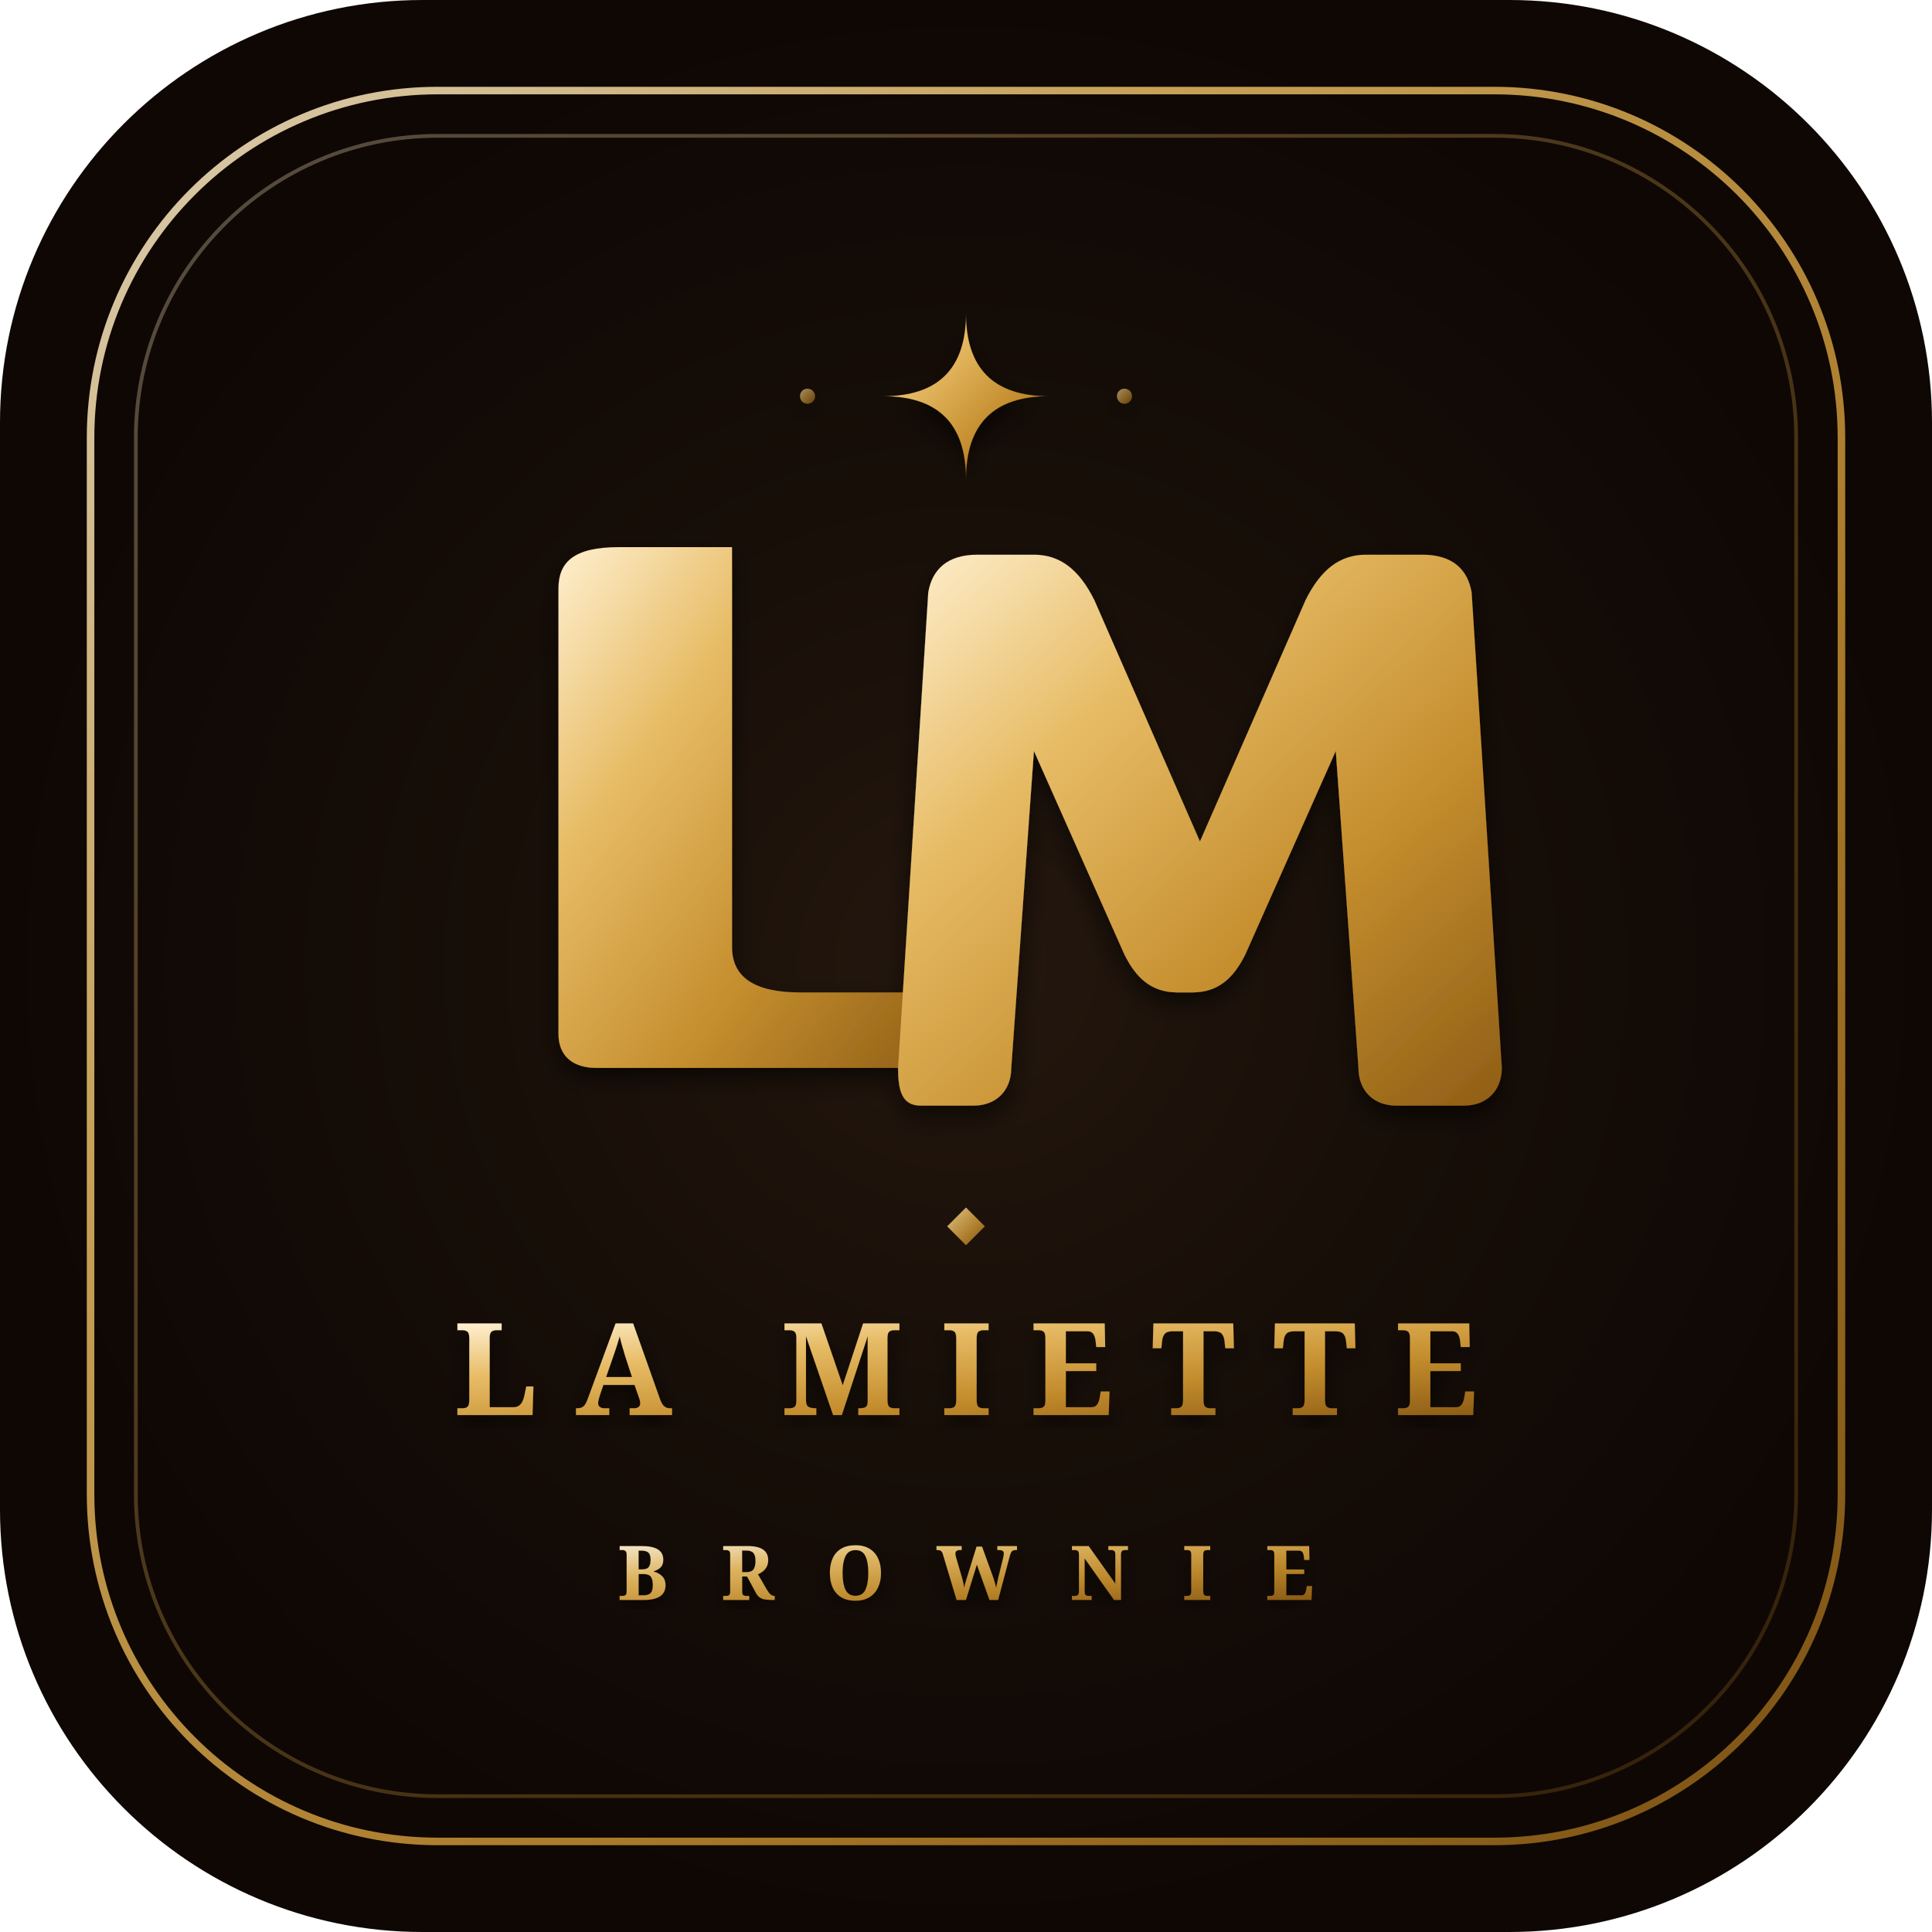
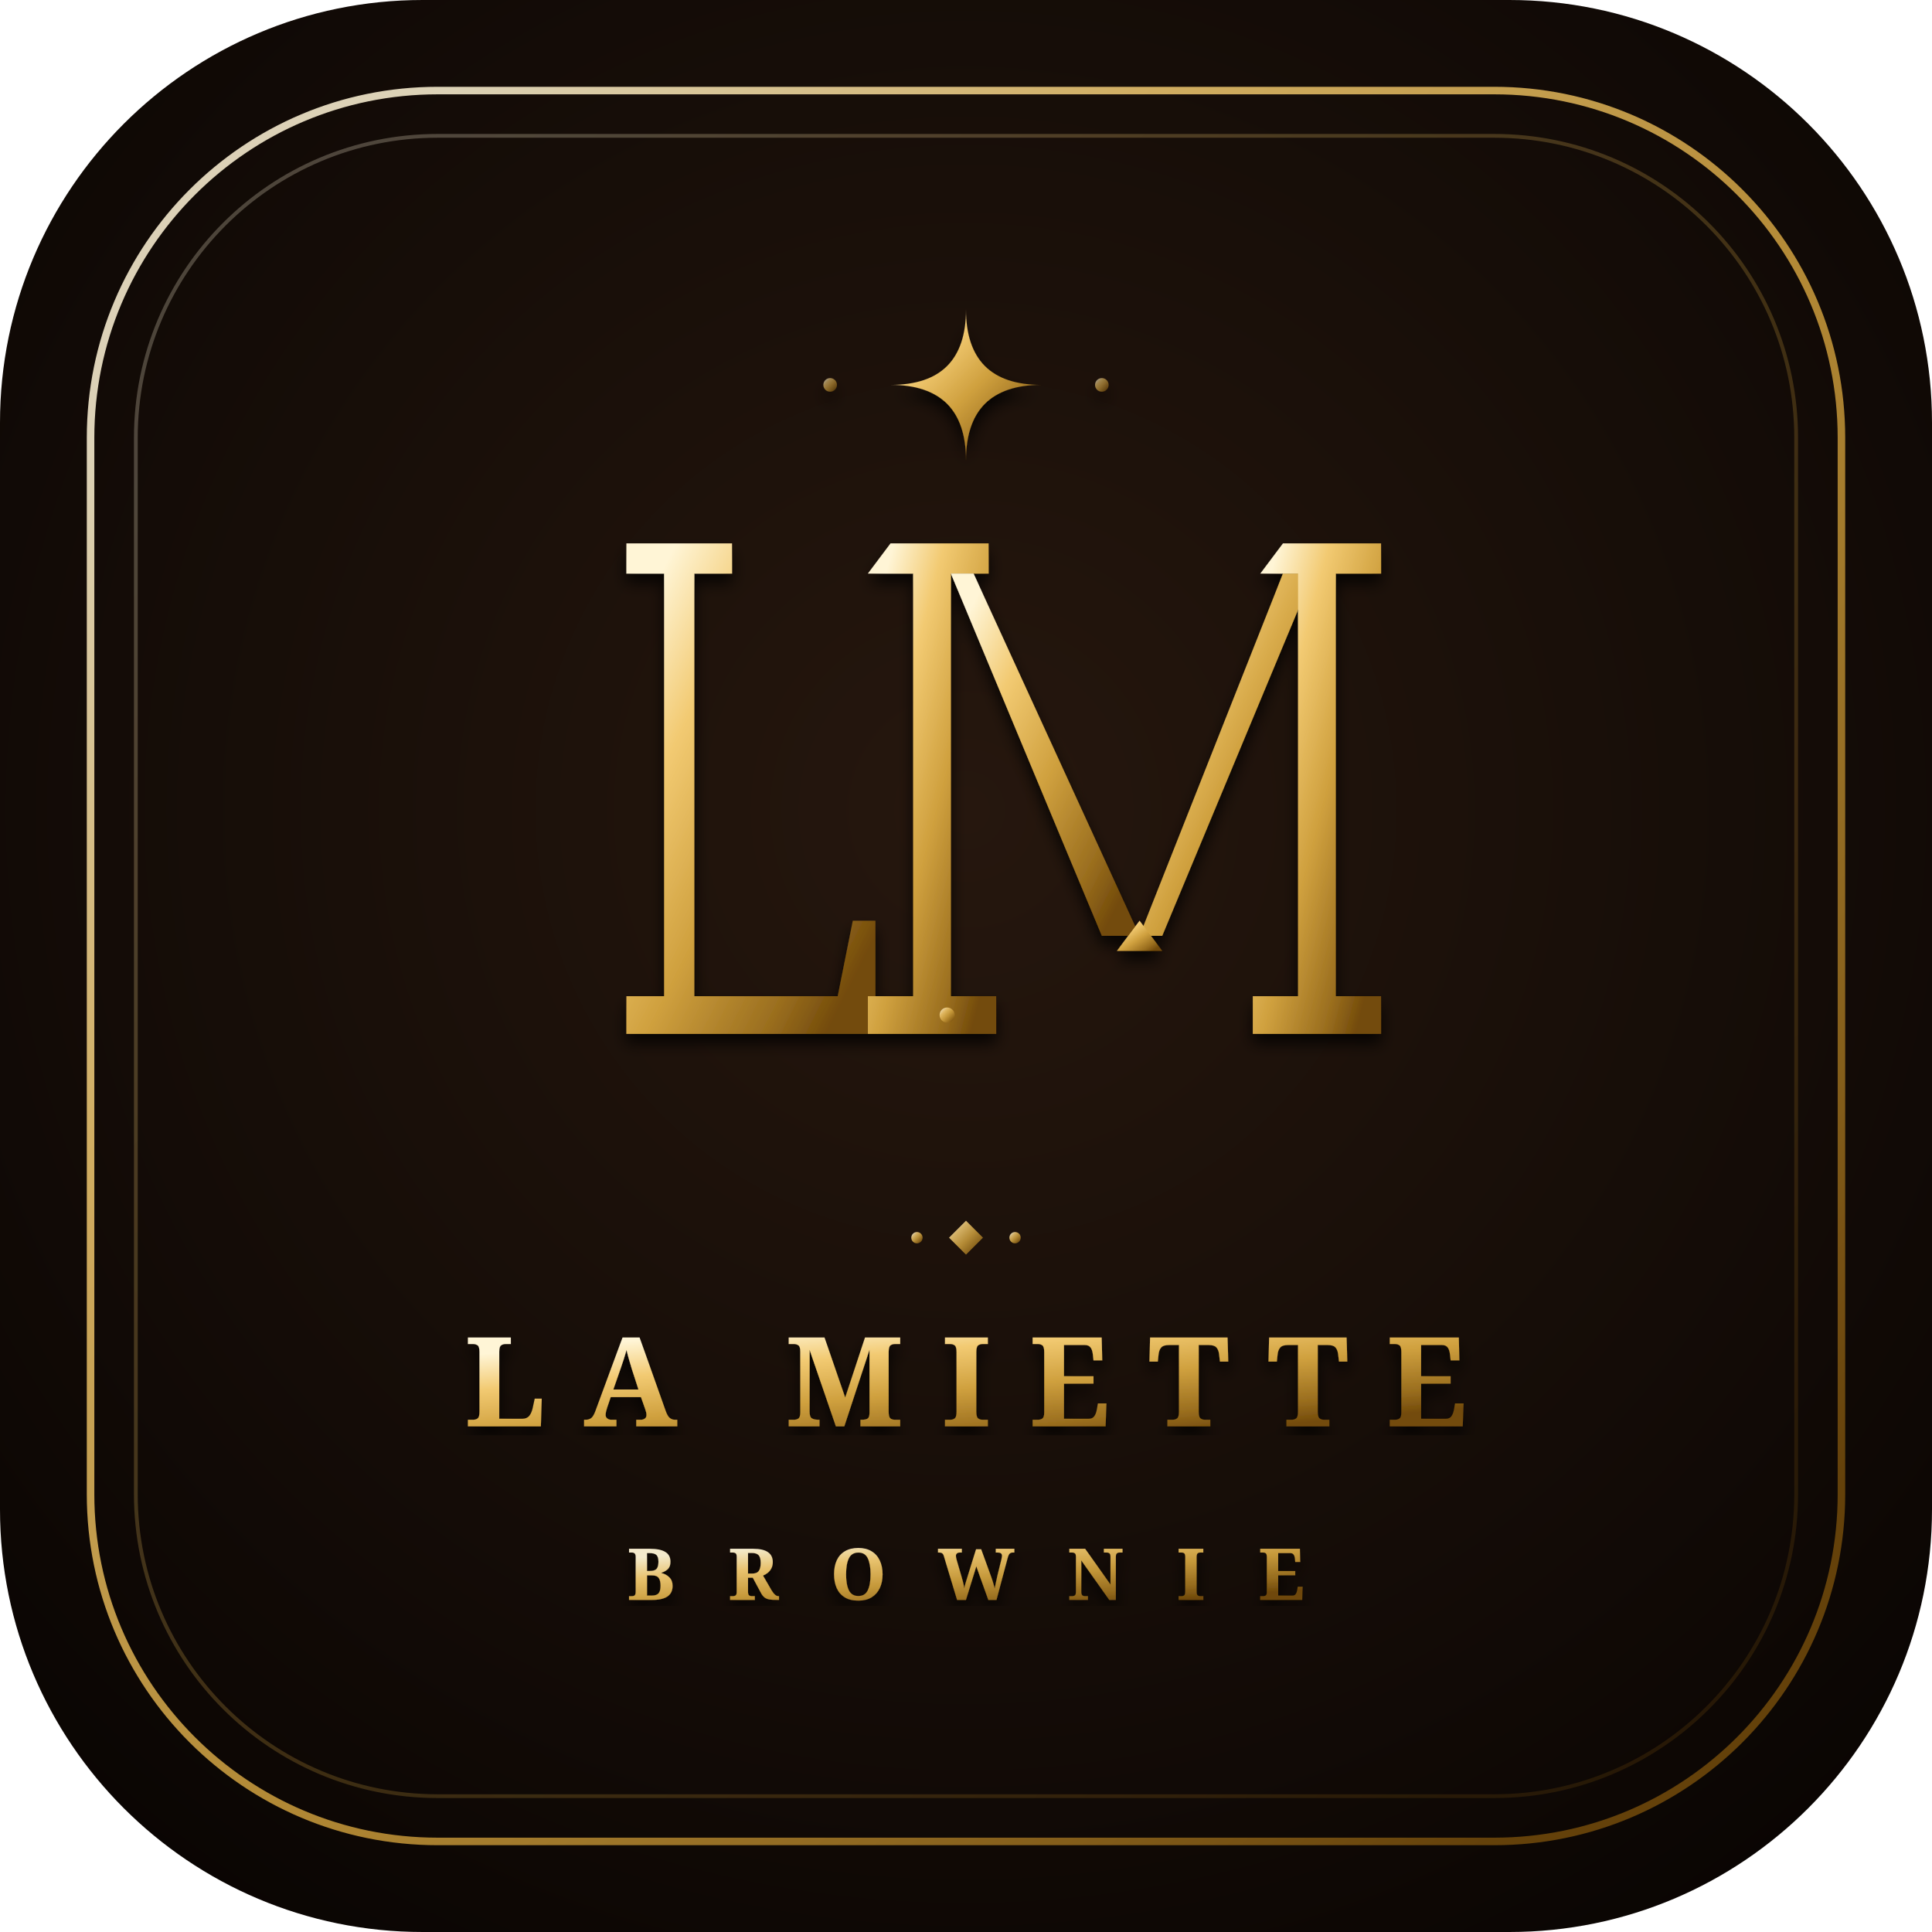
<svg xmlns="http://www.w3.org/2000/svg" viewBox="0 0 512 512" width="512" height="512">
  <defs>
-     <radialGradient id="bgCocoa" x1="0%" y1="0%" x2="100%" y2="100%">
-       <stop offset="0%" stop-color="#24170E" />
-       <stop offset="50%" stop-color="#170E08" />
-       <stop offset="100%" stop-color="#0E0704" />
+     <radialGradient id="cocoaRadial" cx="50%" cy="42%" r="68%">
+       <stop offset="0%" stop-color="#26170E" />
+       <stop offset="65%" stop-color="#140C07" />
+       <stop offset="100%" stop-color="#0A0503" />
    </radialGradient>
-     <linearGradient id="luxGold" x1="0%" y1="0%" x2="100%" y2="100%">
-       <stop offset="0%" stop-color="#FFF0D0" />
-       <stop offset="30%" stop-color="#E7BC66" />
-       <stop offset="65%" stop-color="#C58E2E" />
-       <stop offset="100%" stop-color="#8F5E16" />
+     <linearGradient id="royalGold" x1="10%" y1="10%" x2="90%" y2="90%">
+       <stop offset="0%" stop-color="#FFF5D6" />
+       <stop offset="25%" stop-color="#F2CA72" />
+       <stop offset="55%" stop-color="#CFA03E" />
+       <stop offset="85%" stop-color="#996D1E" />
+       <stop offset="100%" stop-color="#734B0B" />
    </linearGradient>
-     <filter id="goldGleam" x="-15%" y="-15%" width="130%" height="130%">
-       <feDropShadow dx="0" dy="3" stdDeviation="3" flood-color="#000000" flood-opacity="0.6" />
+     <filter id="crispShadow" x="-10%" y="-10%" width="120%" height="120%">
+       <feDropShadow dx="0" dy="2.5" stdDeviation="2" flood-color="#000000" flood-opacity="0.8" />
    </filter>
  </defs>
-   <rect width="512" height="512" rx="112" fill="url(#bgCocoa)" />
-   <rect x="24" y="24" width="464" height="464" rx="92" fill="none" stroke="url(#luxGold)" stroke-width="2" stroke-opacity="0.85" />
-   <rect x="36" y="36" width="440" height="440" rx="80" fill="none" stroke="url(#luxGold)" stroke-width="1" stroke-opacity="0.3" />
-   <g transform="translate(256, 105)" fill="url(#luxGold)" filter="url(#goldGleam)">
-     <path d="M0 -22 Q0 0 22 0 Q0 0 0 22 Q0 0 -22 0 Q0 0 0 -22 Z" />
-     <circle cx="-42" cy="0" r="2" opacity="0.6" />
-     <circle cx="42" cy="0" r="2" opacity="0.6" />
+   <rect width="512" height="512" rx="112" fill="url(#cocoaRadial)" />
+   <rect x="24" y="24" width="464" height="464" rx="92" fill="none" stroke="url(#royalGold)" stroke-width="2" stroke-opacity="0.85" />
+   <rect x="36" y="36" width="440" height="440" rx="80" fill="none" stroke="url(#royalGold)" stroke-width="1" stroke-opacity="0.25" />
+   <g transform="translate(256, 102)" fill="url(#royalGold)" filter="url(#crispShadow)">
+     <path d="M0 -20 Q0 0 20 0 Q0 0 0 20 Q0 0 -20 0 Q0 0 0 -20 Z" />
+     <circle cx="-36" cy="0" r="1.8" opacity="0.6" />
+     <circle cx="36" cy="0" r="1.8" opacity="0.6" />
  </g>
-   <g transform="translate(256, 215)" fill="url(#luxGold)" filter="url(#goldGleam)">
-     <path d="M-92 -70 L-62 -70 L-62 36 C-62 44 -56 48 -44 48 L-12 48 C-8 48 -5 51 -5 56 L-8 62 C-9 66 -13 68 -18 68 L-98 68 C-104 68 -108 65 -108 59 L-108 -59 C-108 -66 -104 -70 -92 -70 Z" />
-     <path d="M-18 68 L-10 -58 C-9 -64 -5 -68 3 -68 L18 -68 C25 -68 30 -64 34 -56 L62 8 L90 -56 C94 -64 99 -68 106 -68 L121 -68 C129 -68 133 -64 134 -58 L142 68 C142 74 138 78 132 78 L114 78 C108 78 104 74 104 68 L98 -16 L74 38 C71 44 67 48 60 48 L56 48 C49 48 45 44 42 38 L18 -16 L12 68 C12 74 8 78 2 78 L-12 78 C-17 78 -18 74 -18 68 Z" />
+   <g transform="translate(256, 216)" fill="url(#royalGold)" filter="url(#crispShadow)">
+     <g transform="translate(-52, 0)">
+       <path d="M-38 -72 L-10 -72 L-10 -64 L-20 -64 L-20 48 L18 48 L22 28 L28 28 L28 58 L-38 58 L-38 48 L-28 48 L-28 -64 L-38 -64 Z" />
+     </g>
+     <g transform="translate(42, 0)">
+       <path d="M-62 -72 L-36 -72 L-36 -64 L-46 -64 L-46 48 L-34 48 L-34 58 L-68 58 L-68 48 L-56 48 L-56 -64 L-68 -64 Z" />
+       <polygon points="-46,-64 -40,-64 4,32 -6,32" />
+       <polygon points="4,32 10,32 50,-64 42,-64" />
+       <path d="M42 -72 L68 -72 L68 -64 L56 -64 L56 48 L68 48 L68 58 L34 58 L34 48 L46 48 L46 -64 L36 -64 Z" />
+       <polygon points="4,28 10,36 -2,36" />
+     </g>
+     <circle cx="-5" cy="53" r="2" opacity="0.8" />
  </g>
-   <g transform="translate(256, 325)" fill="url(#luxGold)" opacity="0.85">
-     <line x1="-120" y1="0" x2="-20" y2="0" stroke="url(#luxGold)" stroke-width="1.5" />
-     <polygon points="0,-5 5,0 0,5 -5,0" />
-     <line x1="20" y1="0" x2="120" y2="0" stroke="url(#luxGold)" stroke-width="1.5" />
+   <g transform="translate(256, 328)" fill="url(#royalGold)" opacity="0.85">
+     <line x1="-125" y1="0" x2="-22" y2="0" stroke="url(#royalGold)" stroke-width="1.2" />
+     <polygon points="0,-4.5 4.5,0 0,4.5 -4.5,0" />
+     <circle cx="-13" cy="0" r="1.5" />
+     <circle cx="13" cy="0" r="1.5" />
+     <line x1="22" y1="0" x2="125" y2="0" stroke="url(#royalGold)" stroke-width="1.2" />
  </g>
-   <text x="256" y="375" text-anchor="middle" fill="url(#luxGold)" font-family="'Cinzel', 'Playfair Display', 'Georgia', serif" font-size="34" font-weight="700" letter-spacing="10" filter="url(#goldGleam)">
+   <text x="256" y="378" text-anchor="middle" fill="url(#royalGold)" font-family="'Cinzel', 'Playfair Display', 'Didot', 'Bodoni MT', 'Georgia', serif" font-size="33" font-weight="700" letter-spacing="10" filter="url(#crispShadow)">
    LA MIETTE
  </text>
-   <text x="256" y="424" text-anchor="middle" fill="url(#luxGold)" font-family="'Cinzel', 'Playfair Display', 'Georgia', serif" font-size="20" font-weight="600" letter-spacing="14" opacity="0.95" filter="url(#goldGleam)">
+   <text x="256" y="424" text-anchor="middle" fill="url(#royalGold)" font-family="'Cinzel', 'Playfair Display', 'Didot', 'Bodoni MT', 'Georgia', serif" font-size="19" font-weight="600" letter-spacing="14" opacity="0.95" filter="url(#crispShadow)">
    BROWNIE
  </text>
</svg>
